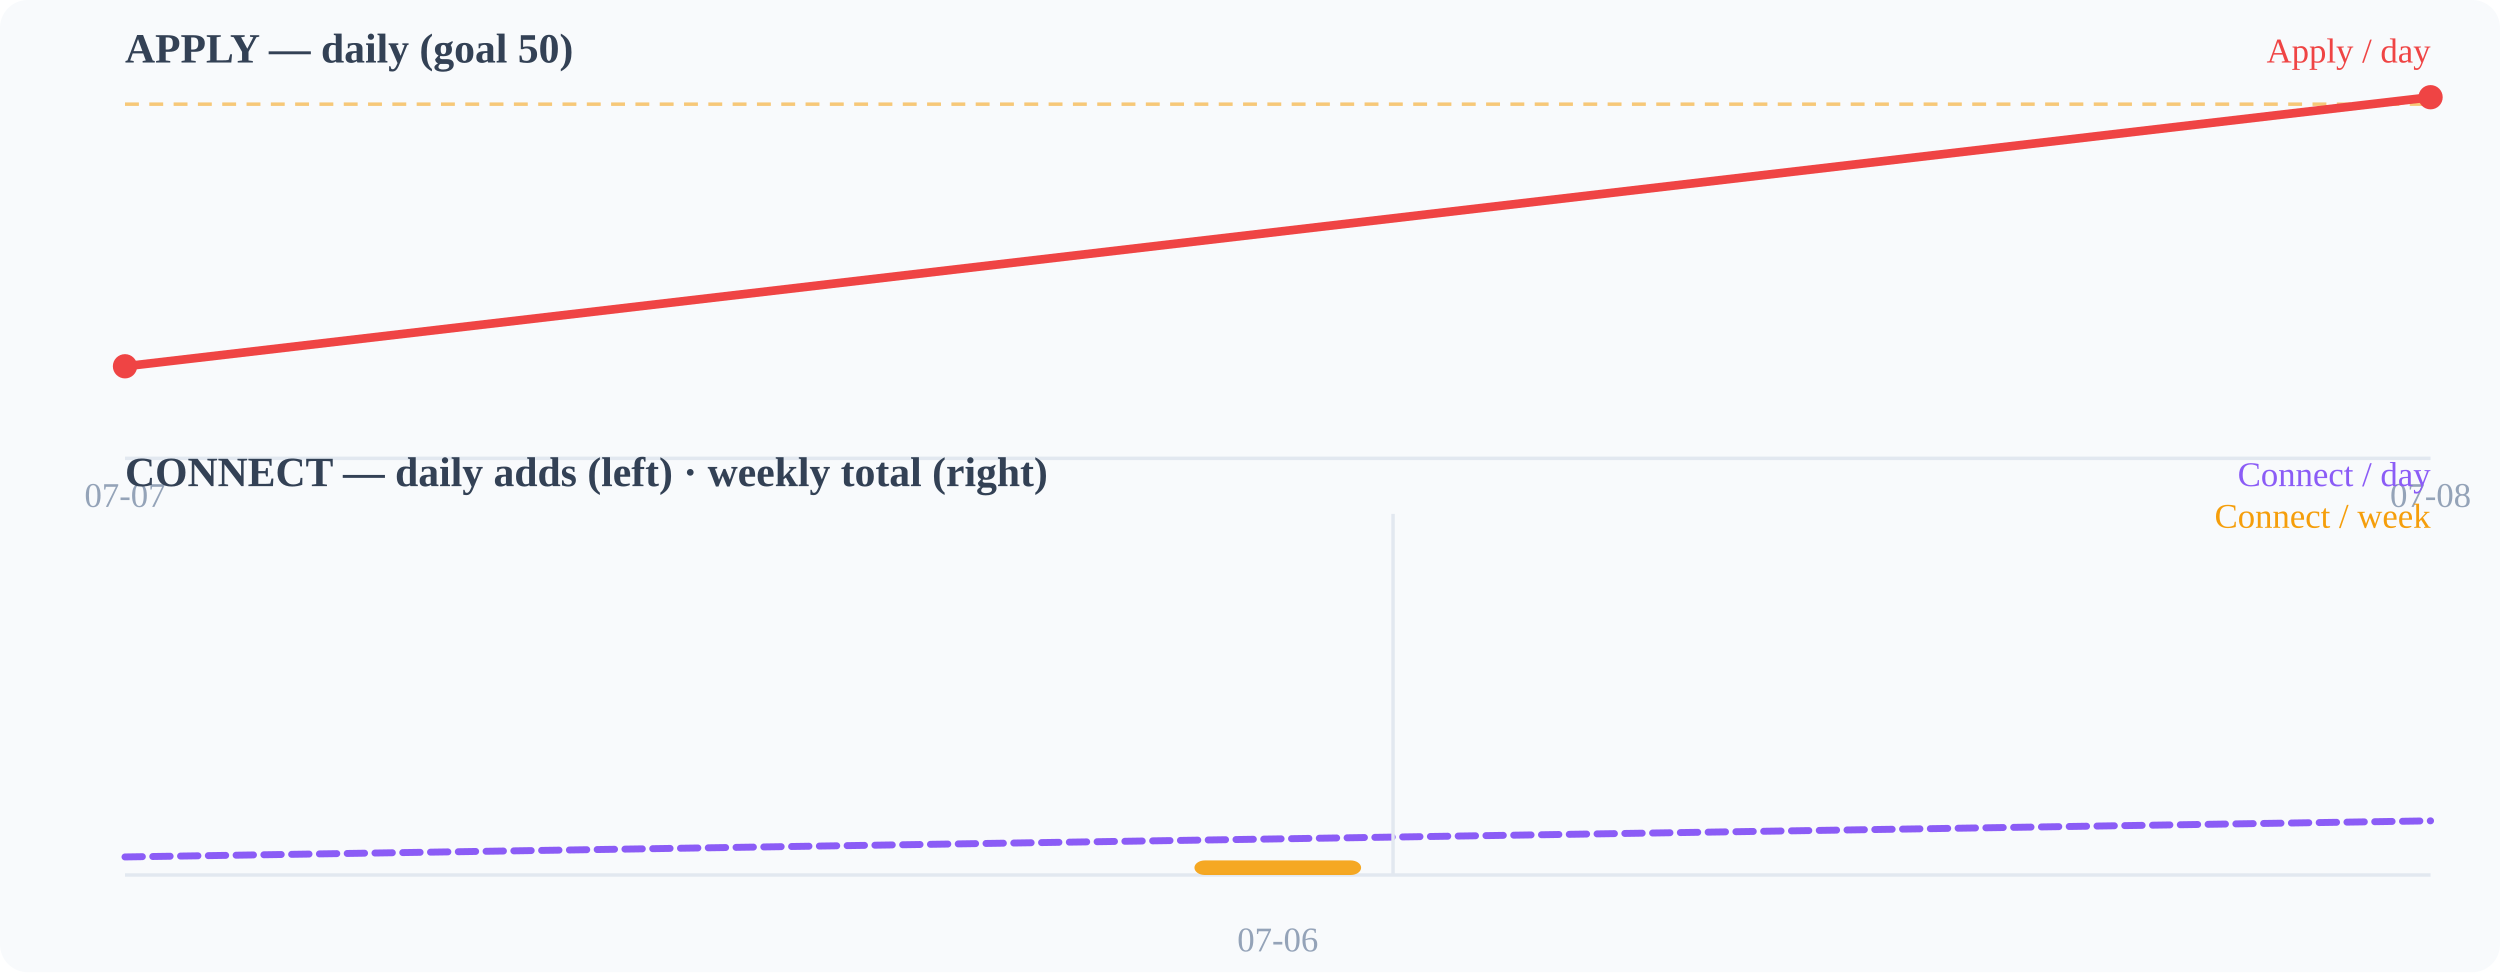
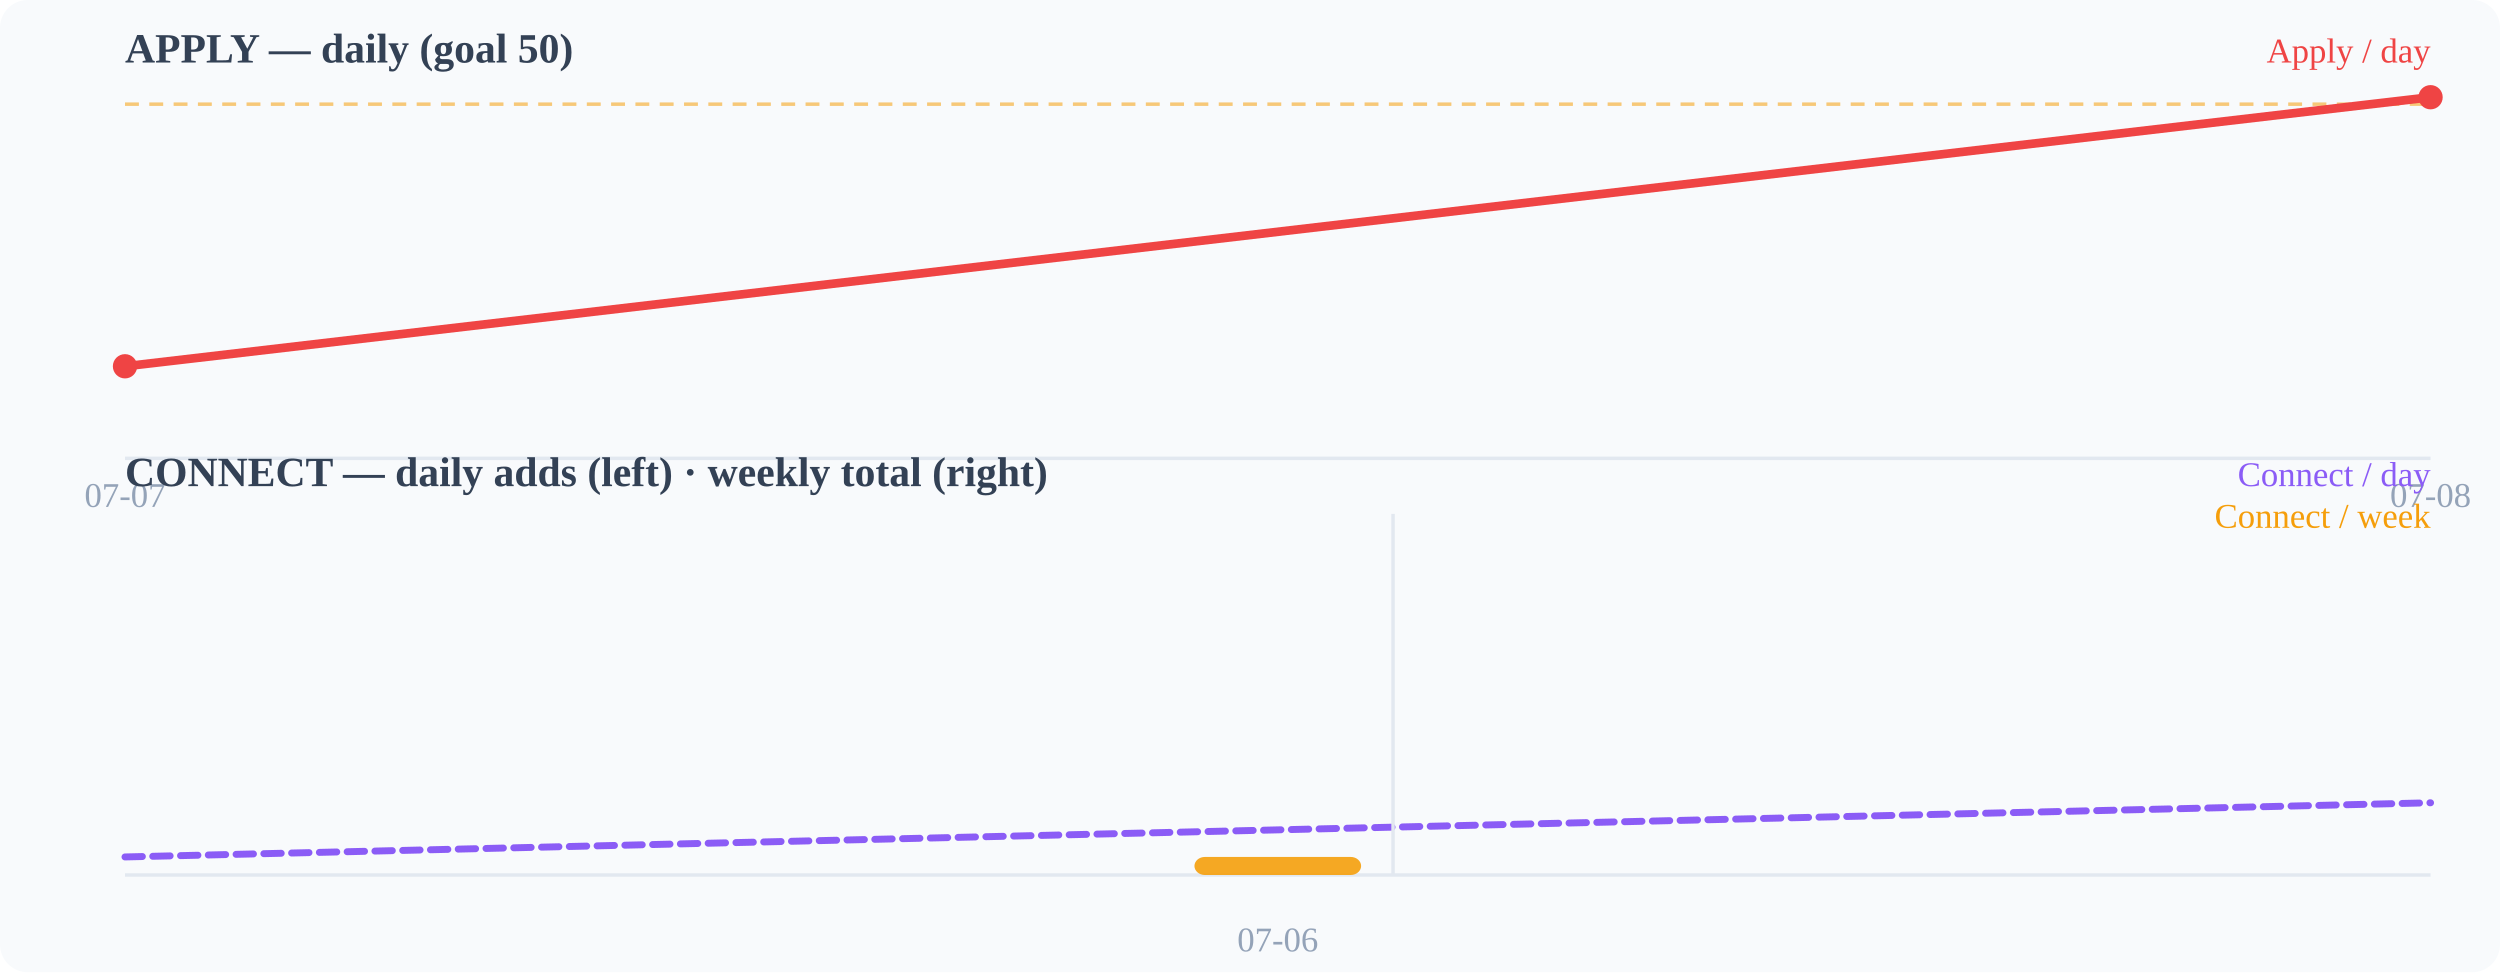
<svg xmlns="http://www.w3.org/2000/svg" width="720" height="280" viewBox="0 0 720 280">
  <rect width="720" height="280" fill="#f8fafc" rx="8" />
  <text x="36" y="18" font-size="12" font-weight="600" fill="#334155">APPLY — daily (goal 50)</text>
  <line x1="36" y1="132" x2="700" y2="132" stroke="#e2e8f0" stroke-width="1" />
  <line x1="36" y1="30.0" x2="700" y2="30.0" stroke="#f59e0b" stroke-width="1" stroke-dasharray="4 3" opacity="0.55" />
  <polyline points="36.0,105.5 700.0,28.0" fill="none" stroke="#ef4444" stroke-width="2.5" stroke-linecap="round" stroke-linejoin="round" />
  <circle cx="36" cy="105.49" r="3.5" fill="#ef4444" />
  <circle cx="700" cy="28" r="3.5" fill="#ef4444" />
  <text x="36" y="146" font-size="10" fill="#94a3b8" text-anchor="middle">07-07</text>
  <text x="700" y="146" font-size="10" fill="#94a3b8" text-anchor="middle">07-08</text>
  <text x="36" y="140" font-size="12" font-weight="600" fill="#334155">CONNECT — daily adds (left) · weekly total (right)</text>
  <line x1="36" y1="252" x2="700" y2="252" stroke="#e2e8f0" stroke-width="1" />
-   <polyline points="36.0,246.8 700.0,236.4" fill="none" stroke="#8b5cf6" stroke-width="2" stroke-linecap="round" stroke-linejoin="round" stroke-dasharray="5 3" />
-   <rect x="344.0" y="247.8" width="48" height="4.2" rx="3" fill="#f59e0b" opacity="0.9" />
+   <polyline points="36.0,246.8 700.0,231.2" fill="none" stroke="#8b5cf6" stroke-width="2" stroke-linecap="round" stroke-linejoin="round" stroke-dasharray="5 3" />
+   <rect x="344.0" y="246.8" width="48" height="5.2" rx="3" fill="#f59e0b" opacity="0.9" />
  <line x1="401.2" y1="148" x2="401.2" y2="252" stroke="#e2e8f0" stroke-width="1" />
  <text x="368" y="274" font-size="10" fill="#94a3b8" text-anchor="middle">07-06</text>
  <text x="700" y="18" font-size="10" fill="#ef4444" text-anchor="end">Apply / day</text>
  <text x="700" y="140" font-size="10" fill="#8b5cf6" text-anchor="end">Connect / day</text>
  <text x="700" y="152" font-size="10" fill="#f59e0b" text-anchor="end">Connect / week</text>
</svg>
